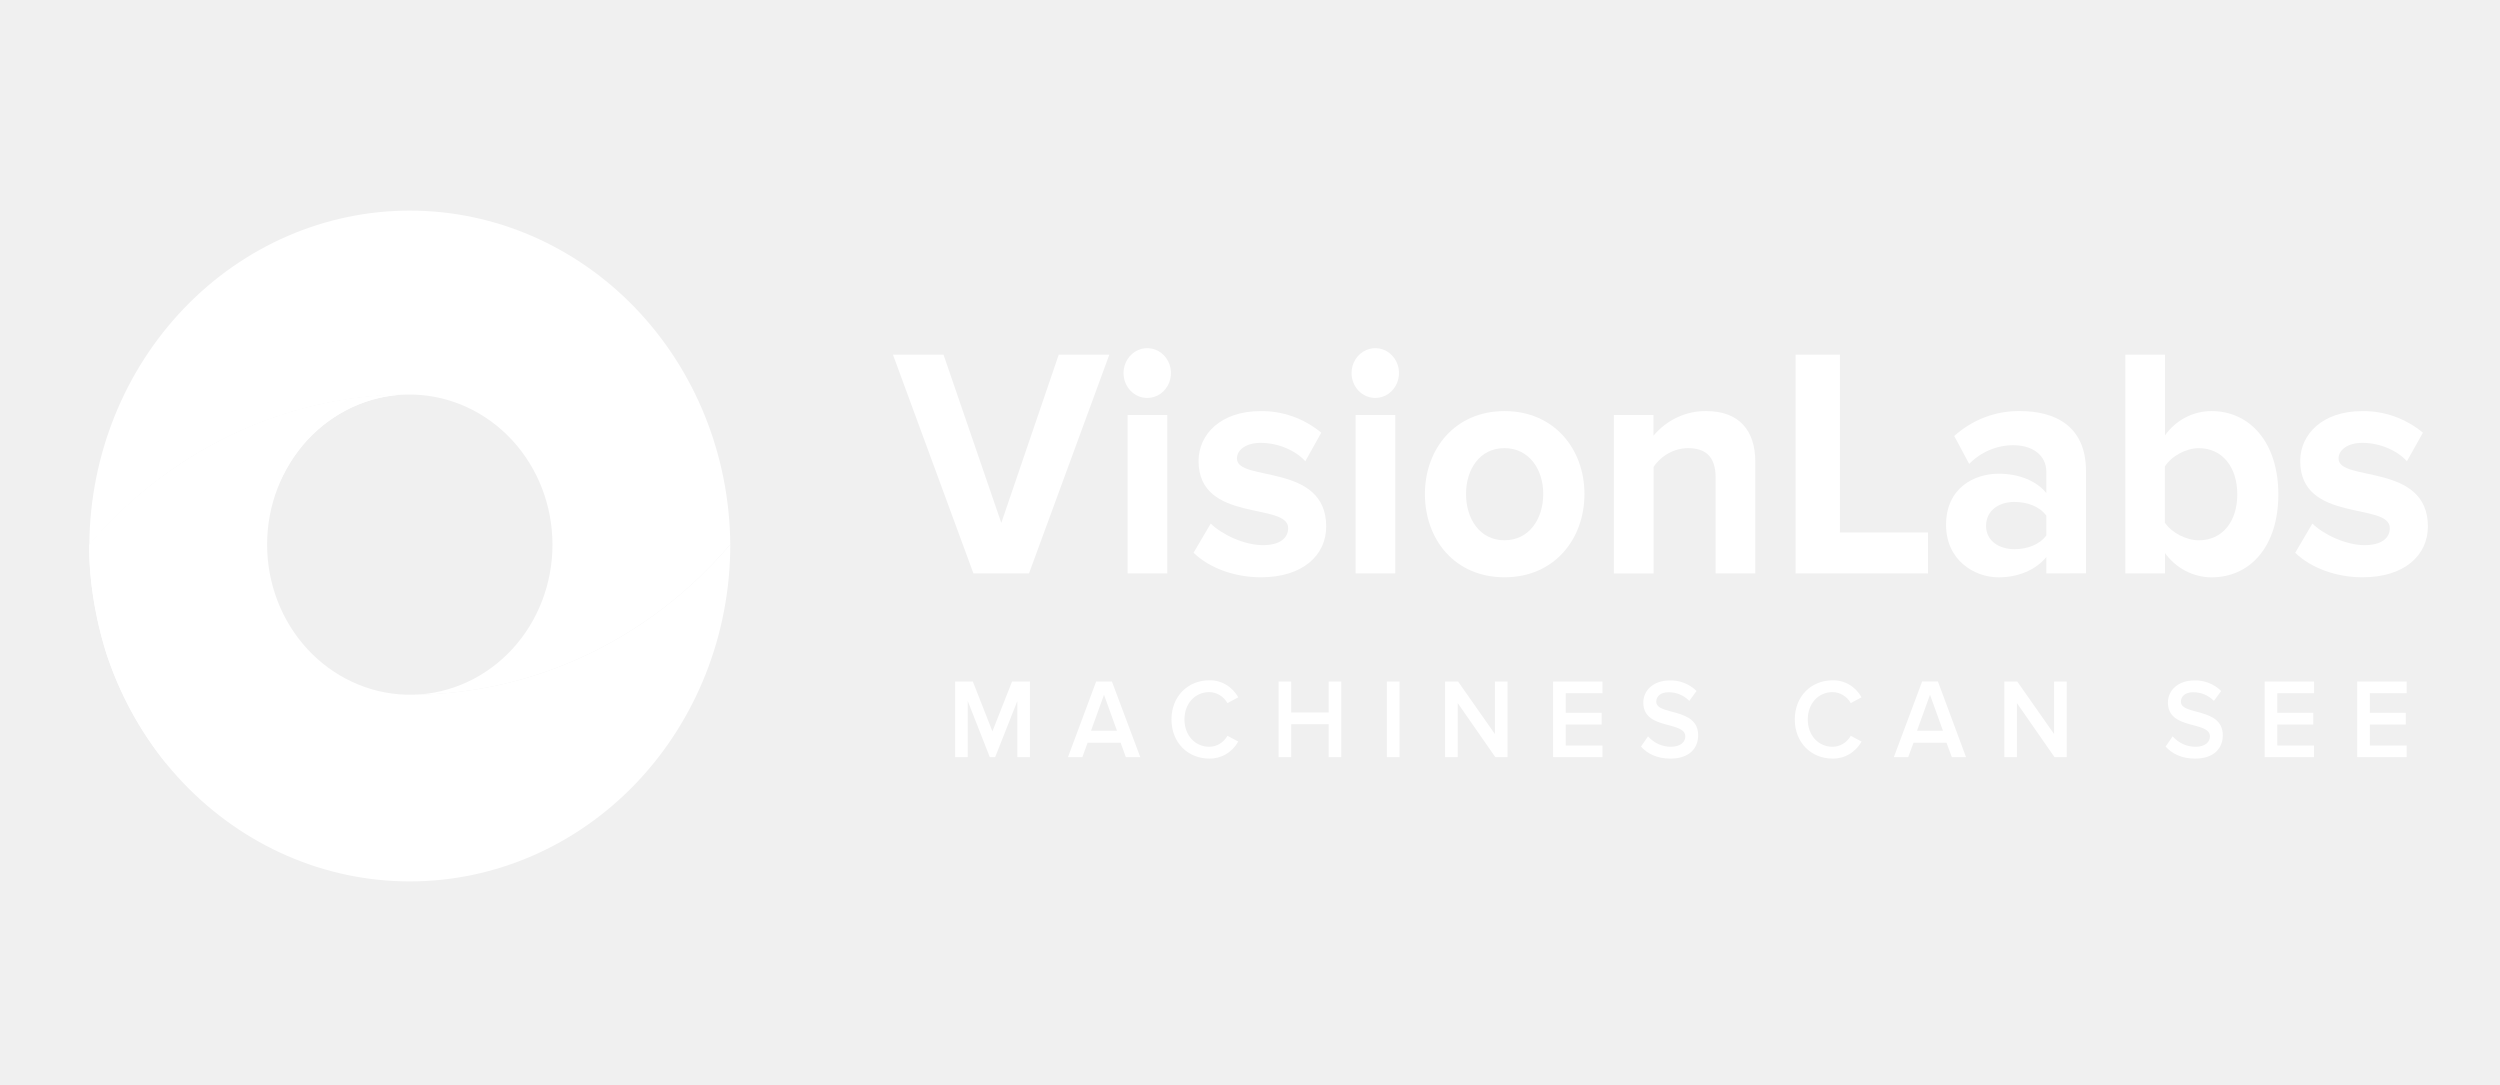
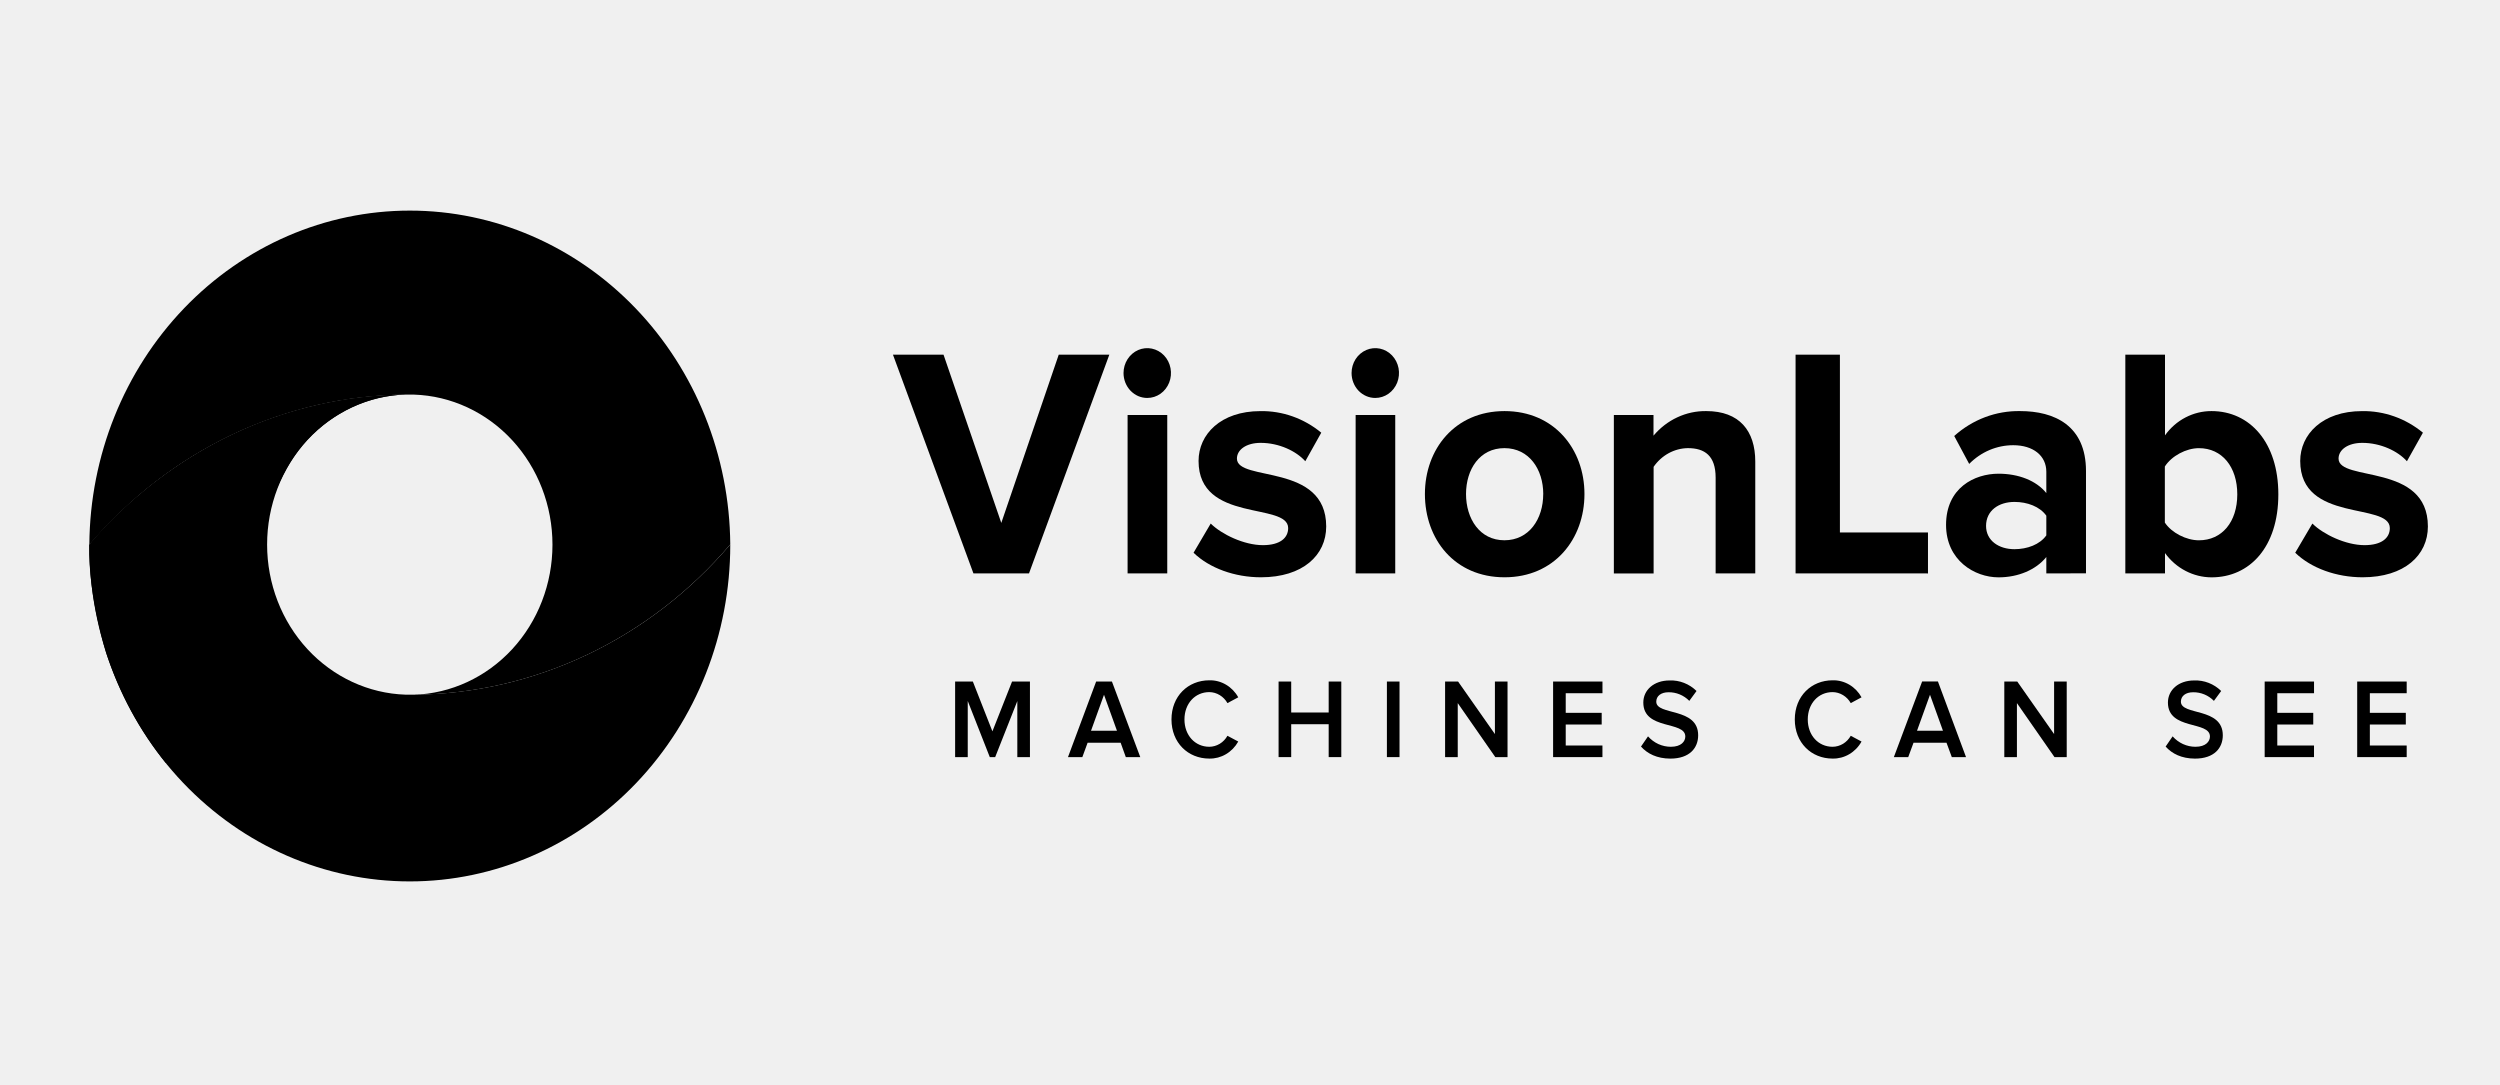
<svg xmlns="http://www.w3.org/2000/svg" width="83" height="36" viewBox="0 0 83 36" fill="none">
-   <path d="M32.318 19.037L29.646 11.775H31.325L33.243 17.361L35.15 11.775H36.83L34.163 19.037H32.318Z" fill="white" />
-   <path d="M37.301 12.385C37.301 12.222 37.348 12.062 37.434 11.926C37.521 11.79 37.644 11.684 37.787 11.621C37.931 11.559 38.09 11.542 38.242 11.574C38.395 11.606 38.535 11.684 38.646 11.8C38.756 11.916 38.831 12.063 38.861 12.223C38.892 12.384 38.876 12.55 38.817 12.701C38.757 12.852 38.657 12.982 38.527 13.073C38.398 13.164 38.245 13.212 38.09 13.212C37.986 13.212 37.884 13.191 37.788 13.15C37.693 13.108 37.606 13.047 37.532 12.97C37.459 12.893 37.401 12.802 37.361 12.702C37.322 12.601 37.301 12.494 37.301 12.385ZM37.436 19.037V13.778H38.753V19.037H37.436Z" fill="white" />
-   <path d="M39.626 18.351L40.196 17.382C40.559 17.741 41.305 18.099 41.928 18.099C42.498 18.099 42.767 17.86 42.767 17.533C42.767 16.662 39.792 17.374 39.792 15.304C39.792 14.422 40.528 13.649 41.845 13.649C42.577 13.637 43.291 13.89 43.866 14.365L43.336 15.313C43.033 14.975 42.465 14.703 41.853 14.703C41.376 14.703 41.066 14.931 41.066 15.225C41.066 16.009 44.03 15.356 44.03 17.479C44.03 18.434 43.252 19.166 41.864 19.166C40.994 19.166 40.154 18.863 39.626 18.351Z" fill="white" />
-   <path d="M44.872 12.385C44.872 12.222 44.918 12.062 45.004 11.926C45.091 11.79 45.214 11.684 45.358 11.621C45.502 11.559 45.66 11.542 45.813 11.574C45.966 11.606 46.106 11.685 46.216 11.8C46.326 11.916 46.401 12.063 46.432 12.224C46.462 12.384 46.446 12.551 46.387 12.702C46.327 12.853 46.226 12.982 46.097 13.073C45.967 13.164 45.815 13.212 45.659 13.212C45.45 13.212 45.25 13.125 45.102 12.97C44.955 12.815 44.872 12.605 44.872 12.385ZM45.007 19.037V13.778H46.322V19.037H45.007Z" fill="white" />
-   <path d="M47.307 16.402C47.307 14.911 48.302 13.648 49.951 13.648C51.6 13.648 52.604 14.911 52.604 16.402C52.604 17.894 51.608 19.166 49.951 19.166C48.294 19.166 47.307 17.905 47.307 16.402ZM51.236 16.402C51.236 15.586 50.769 14.878 49.947 14.878C49.126 14.878 48.672 15.583 48.672 16.402C48.672 17.221 49.126 17.937 49.947 17.937C50.767 17.937 51.235 17.23 51.235 16.402H51.236Z" fill="white" />
-   <path d="M56.959 19.037V15.858C56.959 15.129 56.596 14.878 56.037 14.878C55.815 14.881 55.596 14.939 55.398 15.047C55.201 15.155 55.03 15.31 54.9 15.499V19.038H53.58V13.778H54.896V14.464C55.115 14.204 55.385 13.995 55.687 13.855C55.989 13.714 56.317 13.643 56.648 13.648C57.747 13.648 58.275 14.301 58.275 15.324V19.037H56.959Z" fill="white" />
-   <path d="M59.613 19.037V11.775H61.085V17.677H64.009V19.038L59.613 19.037Z" fill="white" />
-   <path d="M67.938 19.037V18.493C67.596 18.917 67.005 19.168 66.352 19.168C65.554 19.168 64.609 18.602 64.609 17.426C64.609 16.196 65.552 15.727 66.352 15.727C67.015 15.727 67.606 15.956 67.938 16.37V15.663C67.938 15.129 67.503 14.781 66.839 14.781C66.293 14.781 65.769 15.003 65.377 15.402L64.88 14.475C65.489 13.928 66.267 13.634 67.068 13.648C68.205 13.648 69.255 14.126 69.255 15.638V19.035L67.938 19.037ZM67.938 17.775V17.121C67.72 16.816 67.306 16.664 66.88 16.664C66.362 16.664 65.937 16.948 65.937 17.46C65.937 17.95 66.362 18.233 66.88 18.233C67.306 18.232 67.72 18.08 67.938 17.775Z" fill="white" />
-   <path d="M70.561 19.037V11.775H71.878V14.453C72.058 14.202 72.291 13.998 72.559 13.859C72.828 13.719 73.123 13.647 73.423 13.648C74.698 13.648 75.641 14.693 75.641 16.413C75.641 18.165 74.688 19.168 73.423 19.168C73.124 19.167 72.829 19.094 72.561 18.954C72.293 18.815 72.059 18.612 71.878 18.362V19.037H70.561ZM73.004 17.938C73.771 17.938 74.278 17.328 74.278 16.413C74.278 15.499 73.773 14.879 73.004 14.879C72.578 14.879 72.094 15.14 71.873 15.488V17.35C72.094 17.687 72.582 17.938 73.004 17.938Z" fill="white" />
-   <path d="M76.201 18.351L76.771 17.382C77.134 17.741 77.88 18.099 78.502 18.099C79.072 18.099 79.342 17.86 79.342 17.533C79.342 16.662 76.367 17.374 76.367 15.304C76.367 14.422 77.103 13.649 78.419 13.649C79.152 13.637 79.865 13.89 80.441 14.365L79.91 15.313C79.607 14.975 79.04 14.703 78.428 14.703C77.951 14.703 77.64 14.931 77.64 15.225C77.64 16.009 80.606 15.356 80.606 17.479C80.606 18.434 79.828 19.166 78.439 19.166C77.569 19.166 76.729 18.863 76.201 18.351Z" fill="white" />
-   <path d="M33.775 25.136V23.276L33.04 25.136H32.861L32.129 23.272V25.136H31.71V22.628H32.299L32.948 24.281L33.6 22.628H34.194V25.136H33.775Z" fill="white" />
-   <path d="M37.377 25.136L37.205 24.658H36.109L35.934 25.136H35.457L36.392 22.627H36.916L37.857 25.136H37.377ZM36.653 23.066L36.222 24.26H37.083L36.653 23.066Z" fill="white" />
-   <path d="M38.893 23.886C38.893 23.113 39.442 22.586 40.149 22.586C40.342 22.581 40.534 22.631 40.703 22.731C40.872 22.83 41.013 22.975 41.11 23.151L40.751 23.343C40.689 23.233 40.601 23.142 40.496 23.078C40.39 23.014 40.271 22.979 40.149 22.978C39.676 22.978 39.324 23.358 39.324 23.886C39.324 24.413 39.676 24.793 40.149 24.793C40.271 24.792 40.39 24.758 40.496 24.694C40.602 24.63 40.69 24.538 40.751 24.428L41.11 24.619C41.012 24.795 40.871 24.94 40.702 25.039C40.533 25.139 40.342 25.189 40.149 25.185C39.441 25.185 38.893 24.658 38.893 23.886Z" fill="white" />
-   <path d="M44.112 25.136V24.044H42.868V25.136H42.449V22.627H42.868V23.655H44.112V22.627H44.531V25.136H44.112Z" fill="white" />
-   <path d="M46.045 25.136V22.627H46.464V25.136H46.045Z" fill="white" />
-   <path d="M49.644 25.136L48.397 23.343V25.136H47.977V22.627H48.408L49.631 24.371V22.627H50.05V25.136H49.644Z" fill="white" />
-   <path d="M51.563 25.136V22.627H53.202V23.015H51.982V23.666H53.176V24.054H51.982V24.751H53.201V25.136H51.563Z" fill="white" />
-   <path d="M54.481 24.786L54.714 24.447C54.811 24.556 54.928 24.643 55.058 24.703C55.189 24.762 55.33 24.793 55.472 24.793C55.816 24.793 55.952 24.616 55.952 24.451C55.952 23.924 54.558 24.251 54.558 23.325C54.558 22.911 54.906 22.591 55.429 22.591C55.593 22.584 55.757 22.612 55.91 22.672C56.064 22.732 56.205 22.823 56.325 22.941L56.085 23.269C55.9 23.081 55.651 22.979 55.393 22.983C55.146 22.983 54.988 23.108 54.988 23.296C54.988 23.764 56.379 23.473 56.379 24.411C56.379 24.829 56.099 25.186 55.454 25.186C55.012 25.184 54.693 25.023 54.481 24.786Z" fill="white" />
-   <path d="M59.587 23.886C59.587 23.113 60.136 22.586 60.842 22.586C61.036 22.581 61.227 22.631 61.397 22.731C61.566 22.83 61.706 22.975 61.803 23.151L61.445 23.343C61.383 23.233 61.295 23.142 61.189 23.078C61.084 23.014 60.964 22.979 60.842 22.978C60.369 22.978 60.018 23.358 60.018 23.886C60.018 24.413 60.369 24.793 60.842 24.793C60.964 24.792 61.084 24.758 61.19 24.694C61.295 24.63 61.383 24.538 61.445 24.428L61.803 24.619C61.706 24.795 61.565 24.94 61.396 25.039C61.227 25.139 61.036 25.189 60.842 25.185C60.135 25.185 59.587 24.658 59.587 23.886Z" fill="white" />
-   <path d="M64.8 25.136L64.624 24.659H63.529L63.353 25.136H62.876L63.815 22.625H64.339L65.272 25.136H64.8ZM64.076 23.066L63.645 24.26H64.506L64.076 23.066Z" fill="white" />
-   <path d="M68.209 25.136L66.962 23.343V25.136H66.543V22.627H66.973L68.196 24.371V22.627H68.615V25.136H68.209Z" fill="white" />
-   <path d="M71.899 24.786L72.131 24.447C72.228 24.556 72.345 24.643 72.476 24.703C72.606 24.762 72.747 24.793 72.889 24.793C73.233 24.793 73.37 24.616 73.37 24.451C73.37 23.924 71.975 24.251 71.975 23.325C71.975 22.911 72.323 22.591 72.846 22.591C73.01 22.584 73.174 22.612 73.328 22.672C73.482 22.732 73.623 22.823 73.743 22.941L73.502 23.269C73.317 23.081 73.068 22.979 72.81 22.983C72.563 22.983 72.406 23.108 72.406 23.296C72.406 23.764 73.797 23.473 73.797 24.411C73.797 24.829 73.517 25.186 72.872 25.186C72.429 25.184 72.11 25.023 71.899 24.786Z" fill="white" />
-   <path d="M75.187 25.136V22.627H76.826V23.015H75.606V23.666H76.8V24.054H75.606V24.751H76.825V25.136H75.187Z" fill="white" />
-   <path d="M78.259 25.136V22.627H79.902V23.015H78.679V23.666H79.873V24.054H78.679V24.751H79.902V25.136H78.259Z" fill="white" />
-   <path d="M24.245 18.087C24.245 21.051 23.124 23.894 21.129 25.99C19.133 28.085 16.427 29.263 13.605 29.263C10.782 29.263 8.076 28.085 6.08 25.99C4.085 23.894 2.964 21.051 2.964 18.087C2.964 18.086 2.965 18.085 2.966 18.083C2.967 18.082 2.968 18.081 2.97 18.081C4.292 16.528 5.909 15.283 7.717 14.424C9.525 13.566 11.483 13.114 13.467 13.098C12.235 13.138 11.065 13.68 10.206 14.61C9.348 15.54 8.868 16.785 8.868 18.08C8.868 19.376 9.348 20.62 10.206 21.55C11.065 22.48 12.235 23.023 13.467 23.063H13.742C15.726 23.046 17.684 22.594 19.492 21.736C21.299 20.878 22.917 19.633 24.24 18.081C24.24 18.081 24.244 18.084 24.245 18.087Z" fill="white" />
-   <path d="M24.245 18.073L24.24 18.081C22.917 19.634 21.3 20.879 19.492 21.738C17.685 22.596 15.726 23.049 13.743 23.066C14.975 23.026 16.145 22.484 17.004 21.554C17.862 20.624 18.342 19.379 18.342 18.084C18.342 16.788 17.862 15.544 17.004 14.614C16.145 13.684 14.975 13.141 13.743 13.101H13.468C11.485 13.117 9.527 13.569 7.719 14.426C5.912 15.284 4.295 16.529 2.972 18.081L2.966 18.073C2.99 15.125 4.121 12.307 6.114 10.232C8.107 8.157 10.799 6.992 13.606 6.992C16.412 6.992 19.105 8.157 21.098 10.232C23.09 12.307 24.222 15.125 24.245 18.073V18.073Z" fill="white" />
+   <path d="M32.318 19.037L29.646 11.775H31.325L33.243 17.361L35.15 11.775H36.83L34.163 19.037H32.318Z" fill="black" />
+   <path d="M37.301 12.385C37.301 12.222 37.348 12.062 37.434 11.926C37.521 11.79 37.644 11.684 37.787 11.621C37.931 11.559 38.09 11.542 38.242 11.574C38.395 11.606 38.535 11.684 38.646 11.8C38.756 11.916 38.831 12.063 38.861 12.223C38.892 12.384 38.876 12.55 38.817 12.701C38.757 12.852 38.657 12.982 38.527 13.073C38.398 13.164 38.245 13.212 38.09 13.212C37.986 13.212 37.884 13.191 37.788 13.15C37.693 13.108 37.606 13.047 37.532 12.97C37.459 12.893 37.401 12.802 37.361 12.702C37.322 12.601 37.301 12.494 37.301 12.385ZM37.436 19.037V13.778H38.753V19.037H37.436Z" fill="black" />
+   <path d="M39.626 18.351L40.196 17.382C40.559 17.741 41.305 18.099 41.928 18.099C42.498 18.099 42.767 17.86 42.767 17.533C42.767 16.662 39.792 17.374 39.792 15.304C39.792 14.422 40.528 13.649 41.845 13.649C42.577 13.637 43.291 13.89 43.866 14.365L43.336 15.313C43.033 14.975 42.465 14.703 41.853 14.703C41.376 14.703 41.066 14.931 41.066 15.225C41.066 16.009 44.03 15.356 44.03 17.479C44.03 18.434 43.252 19.166 41.864 19.166C40.994 19.166 40.154 18.863 39.626 18.351Z" fill="black" />
+   <path d="M44.872 12.385C44.872 12.222 44.918 12.062 45.004 11.926C45.091 11.79 45.214 11.684 45.358 11.621C45.502 11.559 45.66 11.542 45.813 11.574C45.966 11.606 46.106 11.685 46.216 11.8C46.326 11.916 46.401 12.063 46.432 12.224C46.462 12.384 46.446 12.551 46.387 12.702C46.327 12.853 46.226 12.982 46.097 13.073C45.967 13.164 45.815 13.212 45.659 13.212C45.45 13.212 45.25 13.125 45.102 12.97C44.955 12.815 44.872 12.605 44.872 12.385ZM45.007 19.037V13.778H46.322V19.037H45.007Z" fill="black" />
+   <path d="M47.307 16.402C47.307 14.911 48.302 13.648 49.951 13.648C51.6 13.648 52.604 14.911 52.604 16.402C52.604 17.894 51.608 19.166 49.951 19.166C48.294 19.166 47.307 17.905 47.307 16.402ZM51.236 16.402C51.236 15.586 50.769 14.878 49.947 14.878C49.126 14.878 48.672 15.583 48.672 16.402C48.672 17.221 49.126 17.937 49.947 17.937C50.767 17.937 51.235 17.23 51.235 16.402H51.236Z" fill="black" />
+   <path d="M56.959 19.037V15.858C56.959 15.129 56.596 14.878 56.037 14.878C55.815 14.881 55.596 14.939 55.398 15.047C55.201 15.155 55.03 15.31 54.9 15.499V19.038H53.58V13.778H54.896V14.464C55.115 14.204 55.385 13.995 55.687 13.855C55.989 13.714 56.317 13.643 56.648 13.648C57.747 13.648 58.275 14.301 58.275 15.324V19.037H56.959Z" fill="black" />
+   <path d="M59.613 19.037V11.775H61.085V17.677H64.009V19.038L59.613 19.037Z" fill="black" />
+   <path d="M67.938 19.037V18.493C67.596 18.917 67.005 19.168 66.352 19.168C65.554 19.168 64.609 18.602 64.609 17.426C64.609 16.196 65.552 15.727 66.352 15.727C67.015 15.727 67.606 15.956 67.938 16.37V15.663C67.938 15.129 67.503 14.781 66.839 14.781C66.293 14.781 65.769 15.003 65.377 15.402L64.88 14.475C65.489 13.928 66.267 13.634 67.068 13.648C68.205 13.648 69.255 14.126 69.255 15.638V19.035L67.938 19.037ZM67.938 17.775V17.121C67.72 16.816 67.306 16.664 66.88 16.664C66.362 16.664 65.937 16.948 65.937 17.46C65.937 17.95 66.362 18.233 66.88 18.233C67.306 18.232 67.72 18.08 67.938 17.775Z" fill="black" />
+   <path d="M70.561 19.037V11.775H71.878V14.453C72.058 14.202 72.291 13.998 72.559 13.859C72.828 13.719 73.123 13.647 73.423 13.648C74.698 13.648 75.641 14.693 75.641 16.413C75.641 18.165 74.688 19.168 73.423 19.168C73.124 19.167 72.829 19.094 72.561 18.954C72.293 18.815 72.059 18.612 71.878 18.362V19.037H70.561ZM73.004 17.938C73.771 17.938 74.278 17.328 74.278 16.413C74.278 15.499 73.773 14.879 73.004 14.879C72.578 14.879 72.094 15.14 71.873 15.488V17.35C72.094 17.687 72.582 17.938 73.004 17.938Z" fill="black" />
+   <path d="M76.201 18.351L76.771 17.382C77.134 17.741 77.88 18.099 78.502 18.099C79.072 18.099 79.342 17.86 79.342 17.533C79.342 16.662 76.367 17.374 76.367 15.304C76.367 14.422 77.103 13.649 78.419 13.649C79.152 13.637 79.865 13.89 80.441 14.365L79.91 15.313C79.607 14.975 79.04 14.703 78.428 14.703C77.951 14.703 77.64 14.931 77.64 15.225C77.64 16.009 80.606 15.356 80.606 17.479C80.606 18.434 79.828 19.166 78.439 19.166C77.569 19.166 76.729 18.863 76.201 18.351Z" fill="black" />
+   <path d="M33.775 25.136V23.276L33.04 25.136H32.861L32.129 23.272V25.136H31.71V22.628H32.299L32.948 24.281L33.6 22.628H34.194V25.136H33.775Z" fill="black" />
+   <path d="M37.377 25.136L37.205 24.658H36.109L35.934 25.136H35.457L36.392 22.627H36.916L37.857 25.136H37.377ZM36.653 23.066L36.222 24.26H37.083L36.653 23.066Z" fill="black" />
+   <path d="M38.893 23.886C38.893 23.113 39.442 22.586 40.149 22.586C40.342 22.581 40.534 22.631 40.703 22.731C40.872 22.83 41.013 22.975 41.11 23.151L40.751 23.343C40.689 23.233 40.601 23.142 40.496 23.078C40.39 23.014 40.271 22.979 40.149 22.978C39.676 22.978 39.324 23.358 39.324 23.886C39.324 24.413 39.676 24.793 40.149 24.793C40.271 24.792 40.39 24.758 40.496 24.694C40.602 24.63 40.69 24.538 40.751 24.428L41.11 24.619C41.012 24.795 40.871 24.94 40.702 25.039C40.533 25.139 40.342 25.189 40.149 25.185C39.441 25.185 38.893 24.658 38.893 23.886Z" fill="black" />
+   <path d="M44.112 25.136V24.044H42.868V25.136H42.449V22.627H42.868V23.655H44.112V22.627H44.531V25.136H44.112Z" fill="black" />
+   <path d="M46.045 25.136V22.627H46.464V25.136H46.045Z" fill="black" />
+   <path d="M49.644 25.136L48.397 23.343V25.136H47.977V22.627H48.408L49.631 24.371V22.627H50.05V25.136H49.644Z" fill="black" />
+   <path d="M51.563 25.136V22.627H53.202V23.015H51.982V23.666H53.176V24.054H51.982V24.751H53.201V25.136H51.563Z" fill="black" />
+   <path d="M54.481 24.786L54.714 24.447C54.811 24.556 54.928 24.643 55.058 24.703C55.189 24.762 55.33 24.793 55.472 24.793C55.816 24.793 55.952 24.616 55.952 24.451C55.952 23.924 54.558 24.251 54.558 23.325C54.558 22.911 54.906 22.591 55.429 22.591C55.593 22.584 55.757 22.612 55.91 22.672C56.064 22.732 56.205 22.823 56.325 22.941L56.085 23.269C55.9 23.081 55.651 22.979 55.393 22.983C55.146 22.983 54.988 23.108 54.988 23.296C54.988 23.764 56.379 23.473 56.379 24.411C56.379 24.829 56.099 25.186 55.454 25.186C55.012 25.184 54.693 25.023 54.481 24.786Z" fill="black" />
+   <path d="M59.587 23.886C59.587 23.113 60.136 22.586 60.842 22.586C61.036 22.581 61.227 22.631 61.397 22.731C61.566 22.83 61.706 22.975 61.803 23.151L61.445 23.343C61.383 23.233 61.295 23.142 61.189 23.078C61.084 23.014 60.964 22.979 60.842 22.978C60.369 22.978 60.018 23.358 60.018 23.886C60.018 24.413 60.369 24.793 60.842 24.793C60.964 24.792 61.084 24.758 61.19 24.694C61.295 24.63 61.383 24.538 61.445 24.428L61.803 24.619C61.706 24.795 61.565 24.94 61.396 25.039C61.227 25.139 61.036 25.189 60.842 25.185C60.135 25.185 59.587 24.658 59.587 23.886Z" fill="black" />
+   <path d="M64.8 25.136L64.624 24.659H63.529L63.353 25.136H62.876L63.815 22.625H64.339L65.272 25.136H64.8ZM64.076 23.066L63.645 24.26H64.506L64.076 23.066Z" fill="black" />
+   <path d="M68.209 25.136L66.962 23.343V25.136H66.543V22.627H66.973L68.196 24.371V22.627H68.615V25.136H68.209Z" fill="black" />
+   <path d="M71.899 24.786L72.131 24.447C72.228 24.556 72.345 24.643 72.476 24.703C72.606 24.762 72.747 24.793 72.889 24.793C73.233 24.793 73.37 24.616 73.37 24.451C73.37 23.924 71.975 24.251 71.975 23.325C71.975 22.911 72.323 22.591 72.846 22.591C73.01 22.584 73.174 22.612 73.328 22.672C73.482 22.732 73.623 22.823 73.743 22.941L73.502 23.269C73.317 23.081 73.068 22.979 72.81 22.983C72.563 22.983 72.406 23.108 72.406 23.296C72.406 23.764 73.797 23.473 73.797 24.411C73.797 24.829 73.517 25.186 72.872 25.186C72.429 25.184 72.11 25.023 71.899 24.786Z" fill="black" />
+   <path d="M75.187 25.136V22.627H76.826V23.015H75.606V23.666H76.8V24.054H75.606V24.751H76.825V25.136H75.187Z" fill="black" />
+   <path d="M78.259 25.136V22.627H79.902V23.015H78.679V23.666H79.873V24.054H78.679V24.751H79.902V25.136H78.259Z" fill="black" />
+   <path d="M24.245 18.087C24.245 21.051 23.124 23.894 21.129 25.99C19.133 28.085 16.427 29.263 13.605 29.263C10.782 29.263 8.076 28.085 6.08 25.99C4.085 23.894 2.964 21.051 2.964 18.087C2.964 18.086 2.965 18.085 2.966 18.083C2.967 18.082 2.968 18.081 2.97 18.081C4.292 16.528 5.909 15.283 7.717 14.424C9.525 13.566 11.483 13.114 13.467 13.098C12.235 13.138 11.065 13.68 10.206 14.61C9.348 15.54 8.868 16.785 8.868 18.08C8.868 19.376 9.348 20.62 10.206 21.55C11.065 22.48 12.235 23.023 13.467 23.063H13.742C15.726 23.046 17.684 22.594 19.492 21.736C21.299 20.878 22.917 19.633 24.24 18.081C24.24 18.081 24.244 18.084 24.245 18.087Z" fill="black" />
+   <path d="M24.245 18.073L24.24 18.081C22.917 19.634 21.3 20.879 19.492 21.738C17.685 22.596 15.726 23.049 13.743 23.066C14.975 23.026 16.145 22.484 17.004 21.554C17.862 20.624 18.342 19.379 18.342 18.084C18.342 16.788 17.862 15.544 17.004 14.614C16.145 13.684 14.975 13.141 13.743 13.101H13.468C11.485 13.117 9.527 13.569 7.719 14.426C5.912 15.284 4.295 16.529 2.972 18.081L2.966 18.073C2.99 15.125 4.121 12.307 6.114 10.232C8.107 8.157 10.799 6.992 13.606 6.992C16.412 6.992 19.105 8.157 21.098 10.232C23.09 12.307 24.222 15.125 24.245 18.073V18.073Z" fill="black" />
  <path d="M12.666 13.195C13.039 13.131 13.296 13.109 13.404 13.102C13.156 13.112 12.909 13.143 12.666 13.195Z" fill="url(#paint0_radial_69_522)" />
-   <path d="M12.969 13.139C13.01 13.134 13.13 13.118 13.241 13.109C13.351 13.1 13.463 13.097 13.463 13.097C11.871 13.114 10.294 13.408 8.794 13.968C5.044 15.371 2.964 18.086 2.964 18.086C2.921 19.833 3.541 21.73 3.541 21.73C3.984 23.044 4.65 24.264 5.506 25.33C5.506 25.33 7.94 18.834 9.276 16.025C9.511 15.534 10.051 14.389 11.453 13.637C11.928 13.382 12.441 13.213 12.969 13.139Z" fill="white" />
+   <path d="M12.969 13.139C13.01 13.134 13.13 13.118 13.241 13.109C13.351 13.1 13.463 13.097 13.463 13.097C11.871 13.114 10.294 13.408 8.794 13.968C5.044 15.371 2.964 18.086 2.964 18.086C2.921 19.833 3.541 21.73 3.541 21.73C3.984 23.044 4.65 24.264 5.506 25.33C5.506 25.33 7.94 18.834 9.276 16.025C9.511 15.534 10.051 14.389 11.453 13.637C11.928 13.382 12.441 13.213 12.969 13.139Z" fill="black" />
  <defs>
    <radialGradient id="paint0_radial_69_522" cx="0" cy="0" r="1" gradientUnits="userSpaceOnUse" gradientTransform="translate(5.66502 16.0343) scale(7.00081 7.35251)">
      <stop stop-color="#70025A" />
      <stop offset="1" stop-color="#070606" stop-opacity="0" />
    </radialGradient>
  </defs>
</svg>
